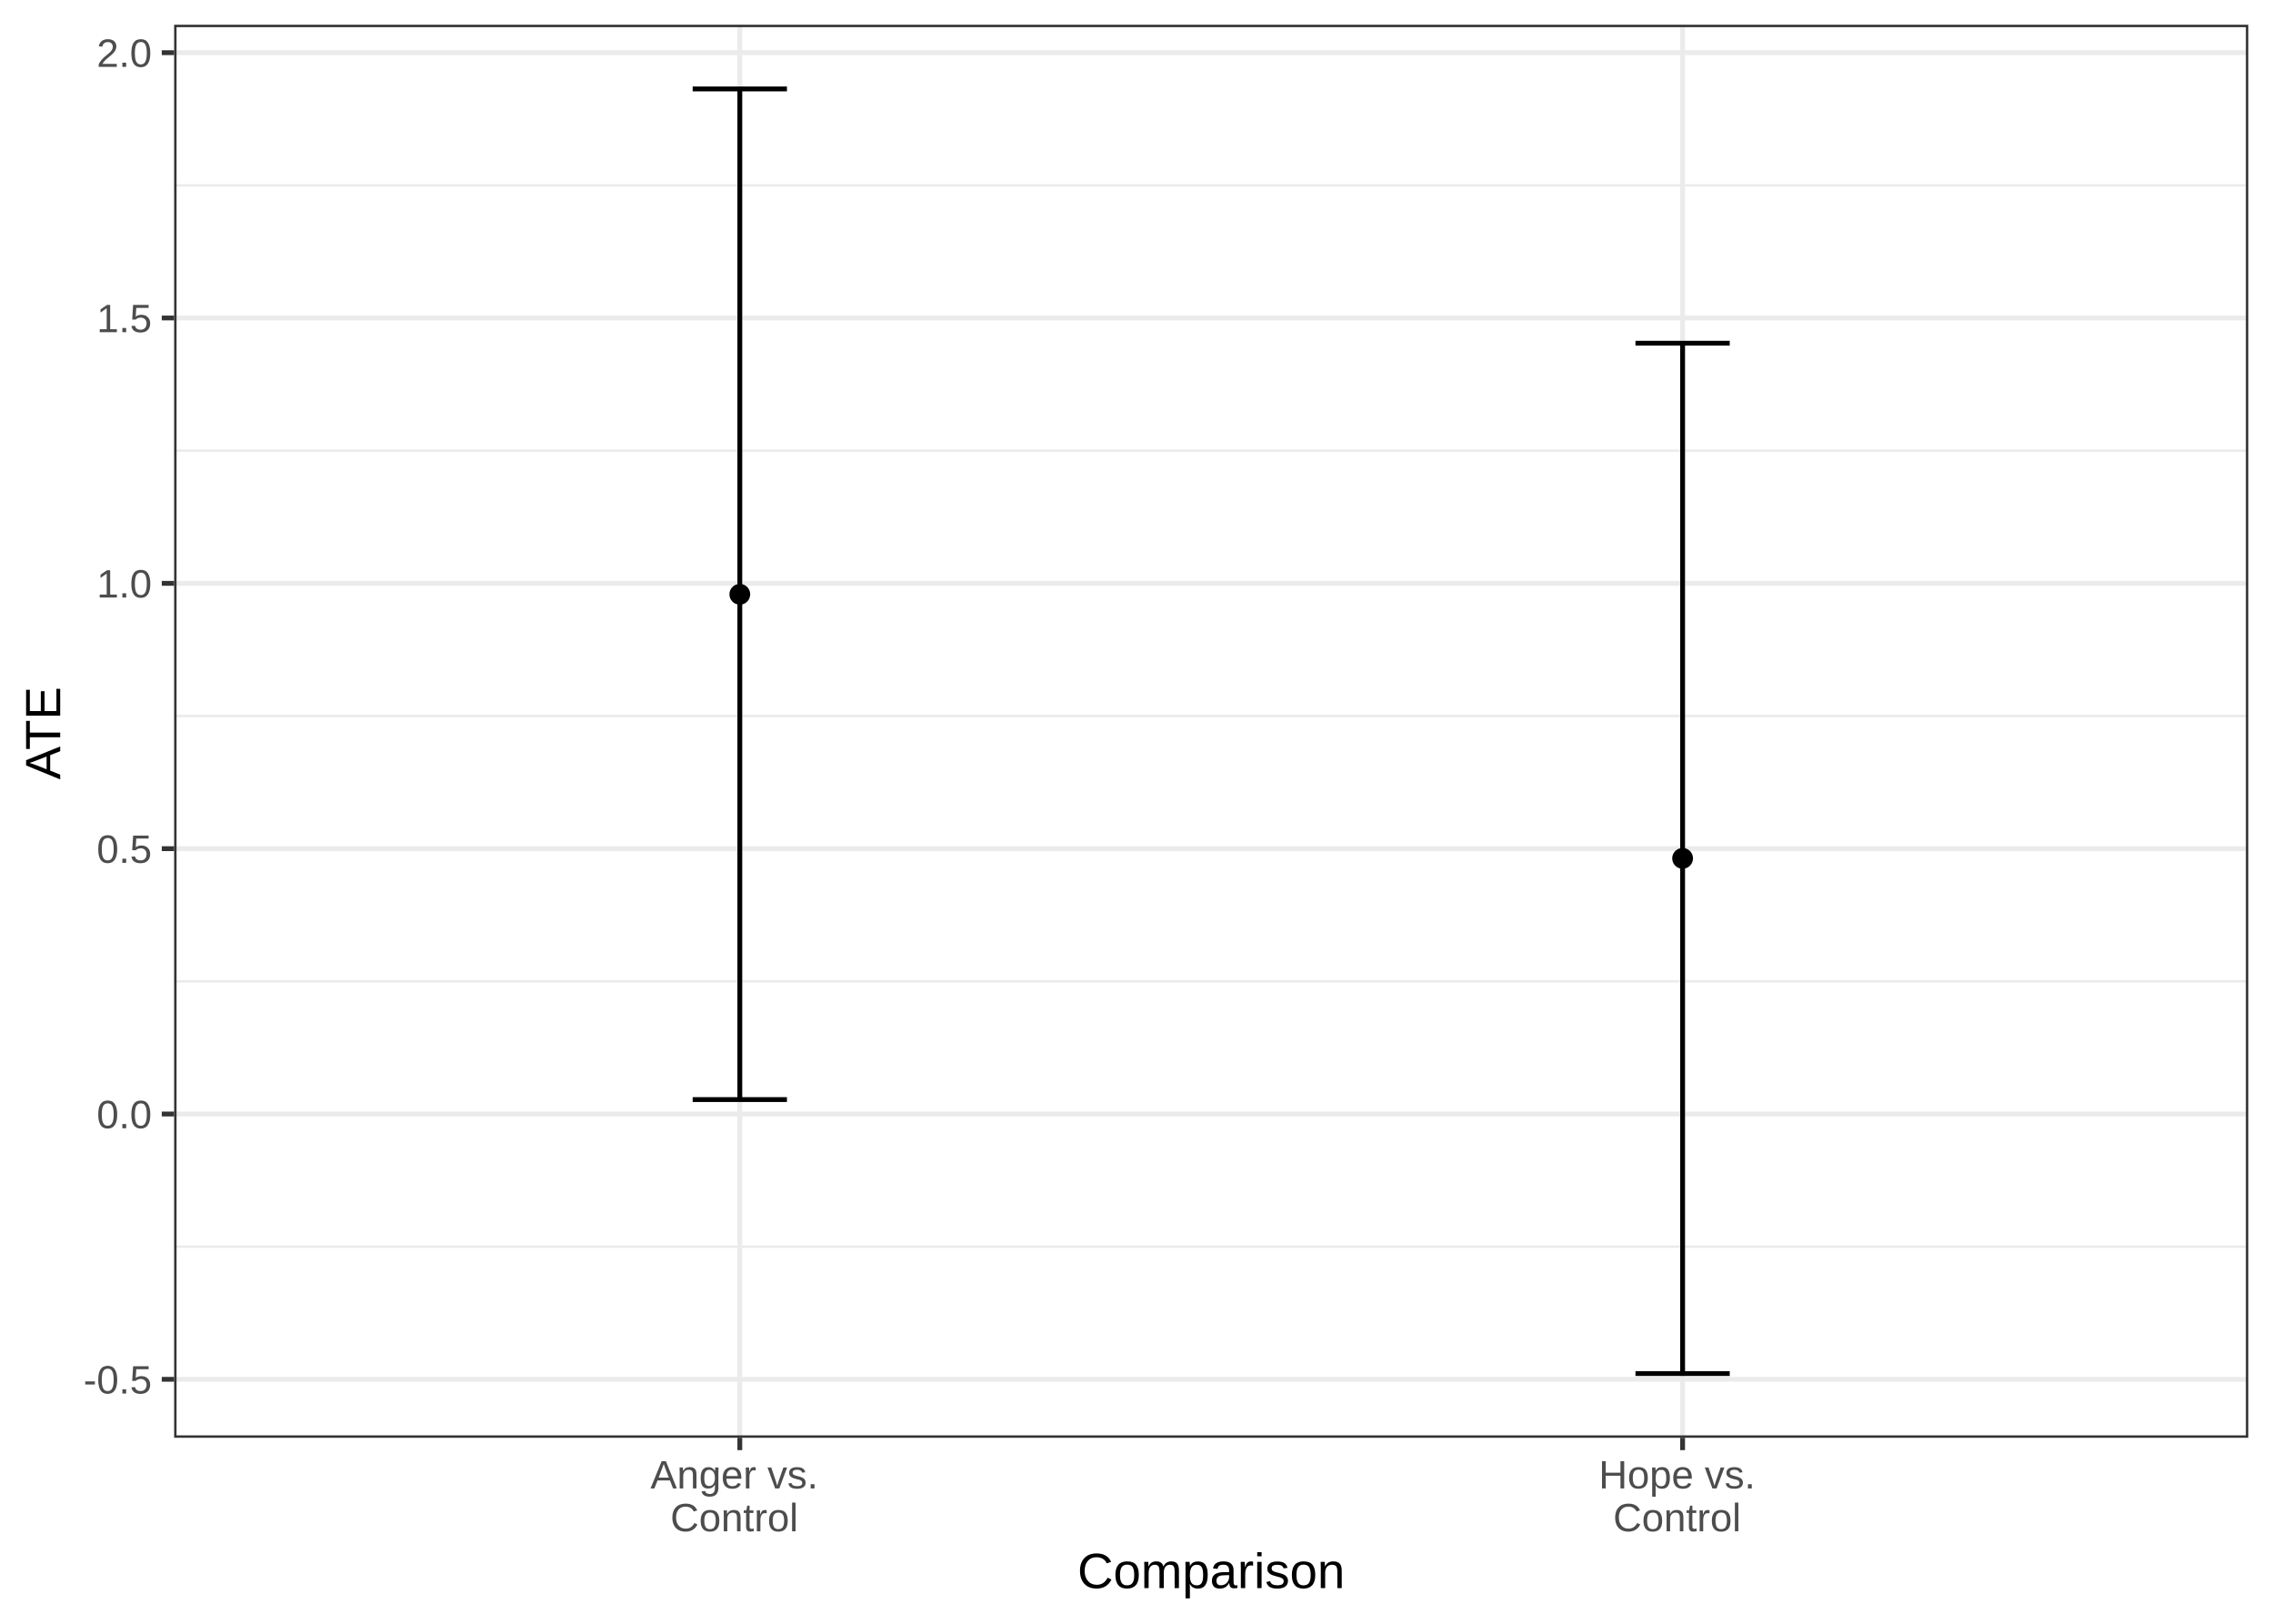
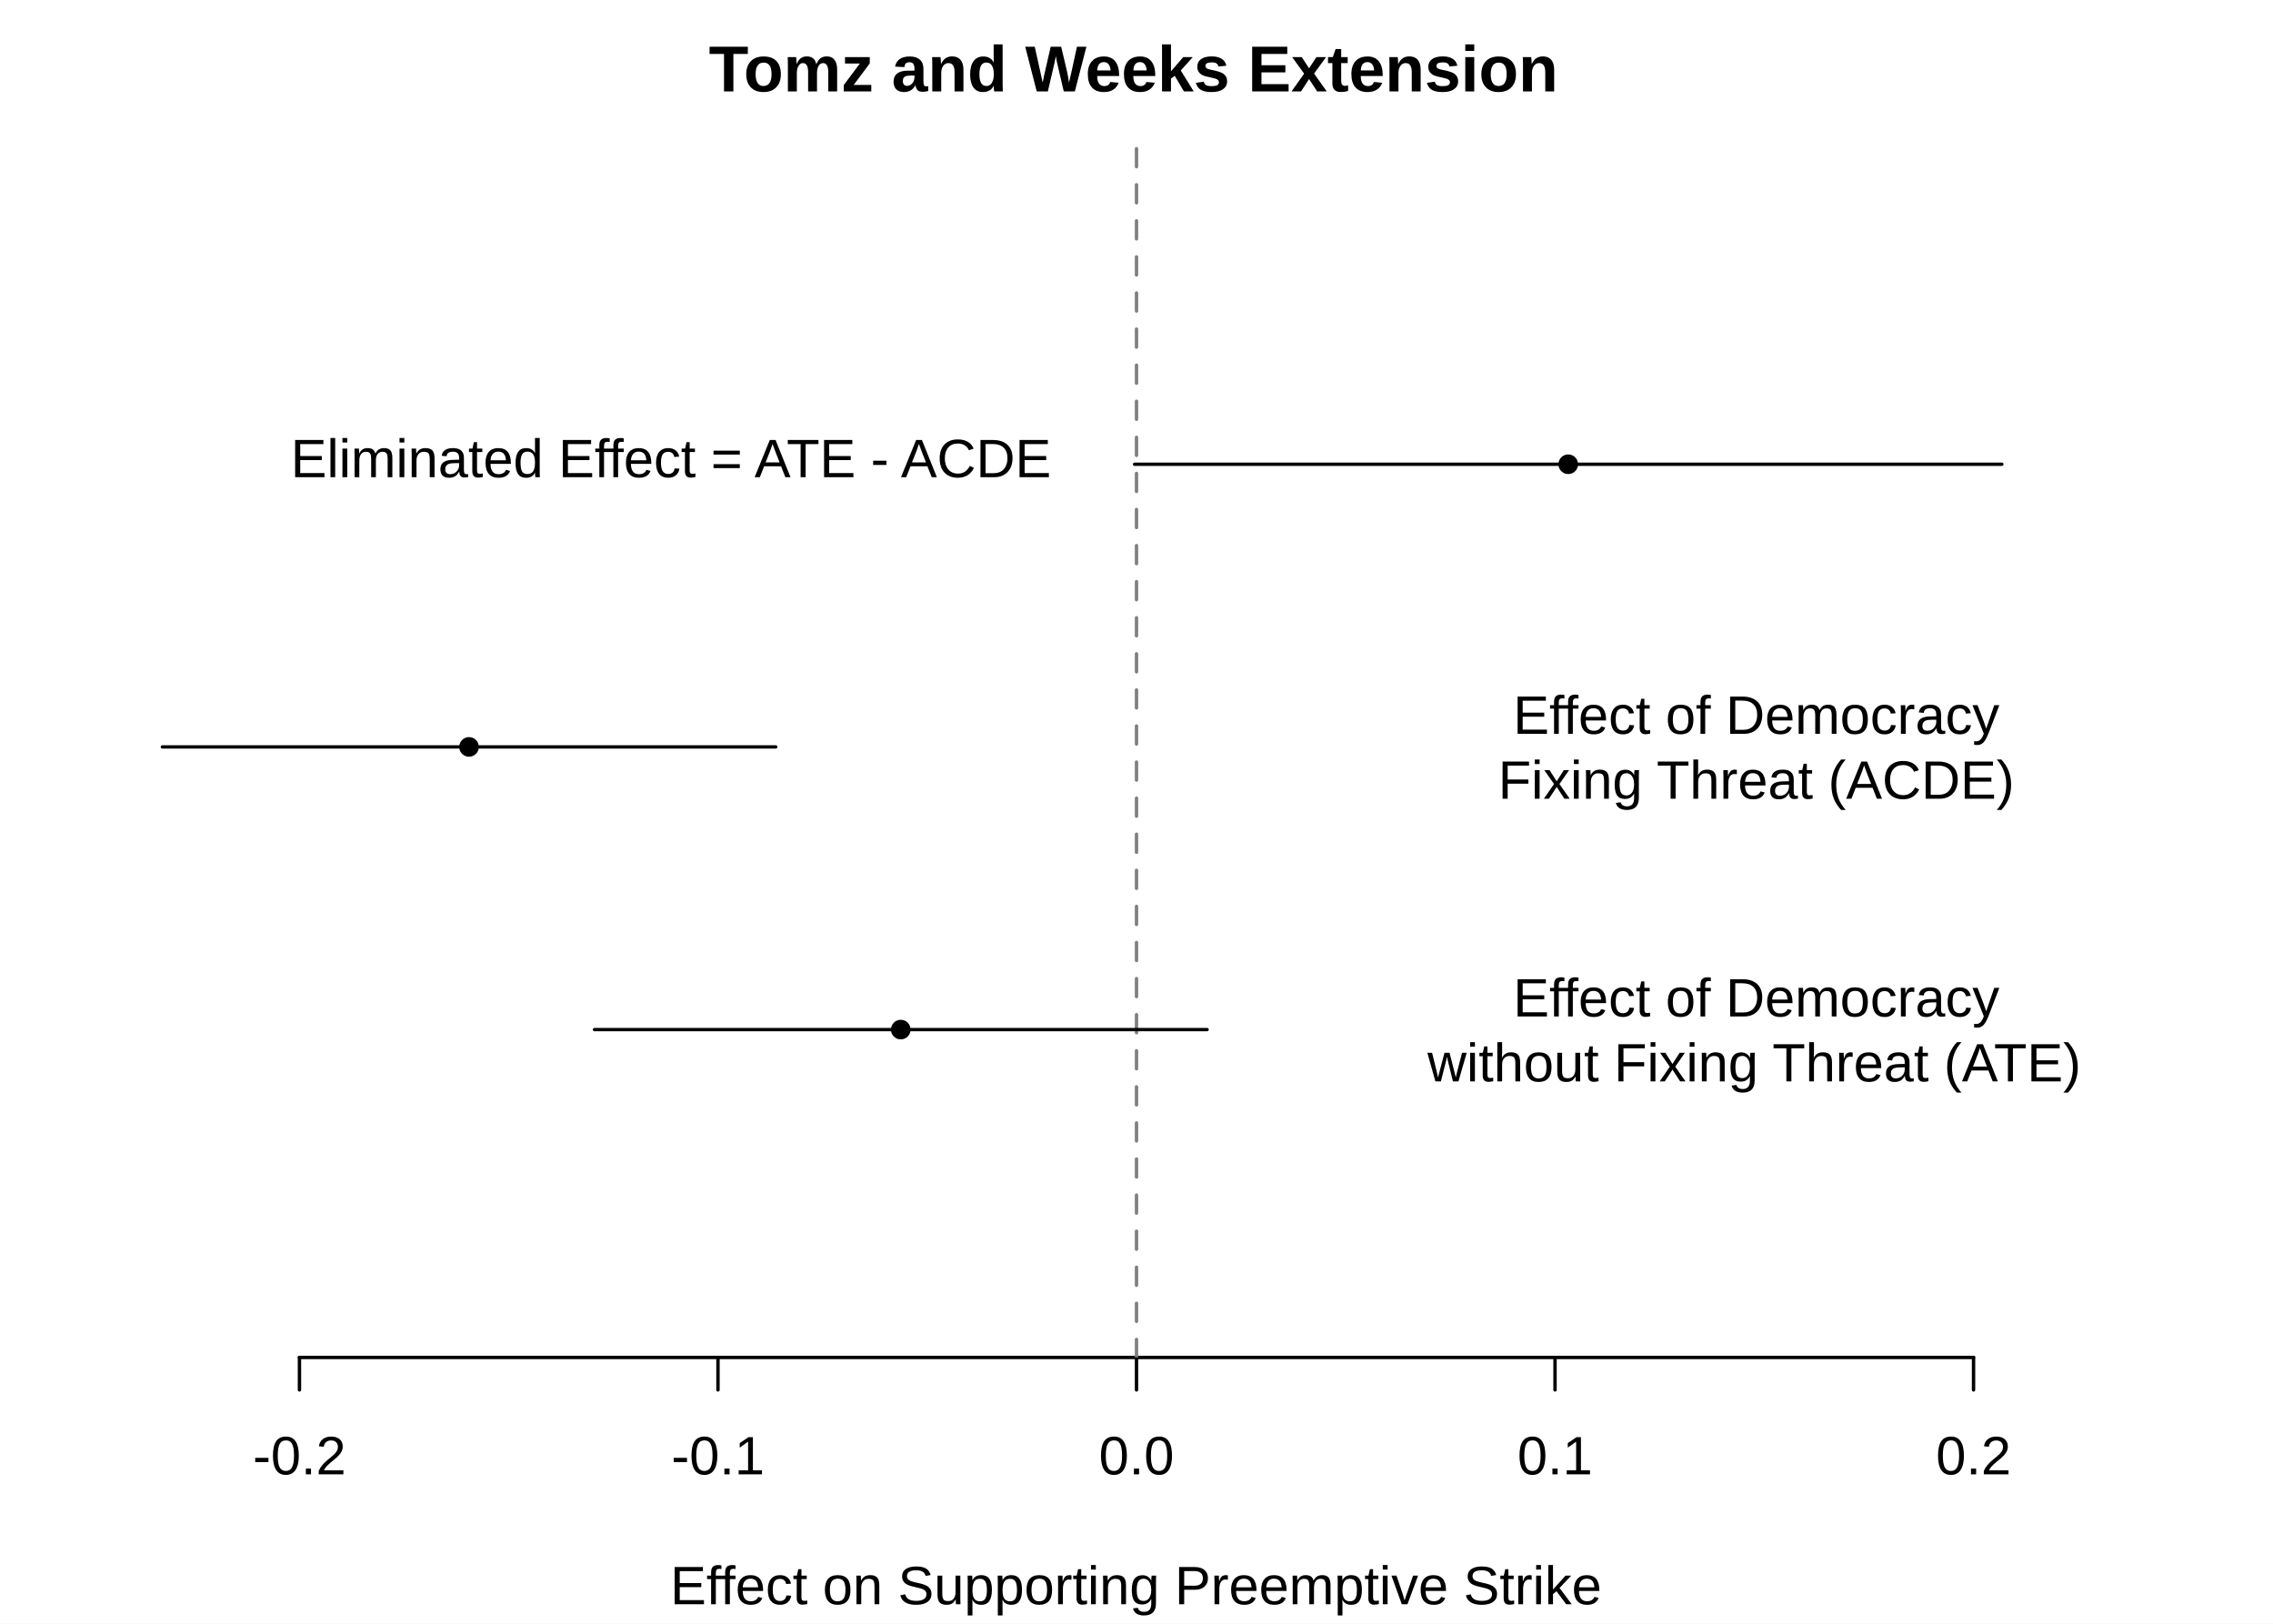
<svg xmlns="http://www.w3.org/2000/svg" viewBox="0 0 504.00 360.00">
  <defs>
    <style type="text/css">
    line, polyline, polygon, path, rect, circle {
      fill: none;
      stroke: #000000;
      stroke-linecap: round;
      stroke-linejoin: round;
      stroke-miterlimit: 10.00;
    }
  </style>
  </defs>
  <rect width="100%" height="100%" style="stroke: none; fill: #FFFFFF;" />
-   <rect x="0.00" y="0.00" width="504.00" height="360.00" style="stroke-width: 1.07; stroke: #FFFFFF; fill: #FFFFFF;" />
  <defs>
-     <clipPath id="cpMzguNjF8NDk4LjUyfDMxOC43N3w1LjQ4">
-       <rect x="38.61" y="5.48" width="459.91" height="313.29" />
+     <clipPath id="cpMS40NHw1MDIuNTZ8MzAwLjk2fDMwLjI0">
+       <rect x="1.44" y="30.24" width="501.12" height="270.72" />
    </clipPath>
  </defs>
-   <rect x="38.61" y="5.48" width="459.91" height="313.29" style="stroke-width: 1.07; stroke: none; fill: #FFFFFF;" clip-path="url(#cpMzguNjF8NDk4LjUyfDMxOC43N3w1LjQ4)" />
-   <polyline points="38.61,276.40 498.52,276.40 " style="stroke-width: 0.53; stroke: #EBEBEB; stroke-linecap: butt;" clip-path="url(#cpMzguNjF8NDk4LjUyfDMxOC43N3w1LjQ4)" />
-   <polyline points="38.61,217.57 498.52,217.57 " style="stroke-width: 0.53; stroke: #EBEBEB; stroke-linecap: butt;" clip-path="url(#cpMzguNjF8NDk4LjUyfDMxOC43N3w1LjQ4)" />
-   <polyline points="38.61,158.74 498.52,158.74 " style="stroke-width: 0.53; stroke: #EBEBEB; stroke-linecap: butt;" clip-path="url(#cpMzguNjF8NDk4LjUyfDMxOC43N3w1LjQ4)" />
-   <polyline points="38.61,99.92 498.52,99.92 " style="stroke-width: 0.53; stroke: #EBEBEB; stroke-linecap: butt;" clip-path="url(#cpMzguNjF8NDk4LjUyfDMxOC43N3w1LjQ4)" />
-   <polyline points="38.61,41.09 498.52,41.09 " style="stroke-width: 0.53; stroke: #EBEBEB; stroke-linecap: butt;" clip-path="url(#cpMzguNjF8NDk4LjUyfDMxOC43N3w1LjQ4)" />
-   <polyline points="38.61,305.81 498.52,305.81 " style="stroke-width: 1.07; stroke: #EBEBEB; stroke-linecap: butt;" clip-path="url(#cpMzguNjF8NDk4LjUyfDMxOC43N3w1LjQ4)" />
-   <polyline points="38.61,246.99 498.52,246.99 " style="stroke-width: 1.07; stroke: #EBEBEB; stroke-linecap: butt;" clip-path="url(#cpMzguNjF8NDk4LjUyfDMxOC43N3w1LjQ4)" />
-   <polyline points="38.61,188.16 498.52,188.16 " style="stroke-width: 1.07; stroke: #EBEBEB; stroke-linecap: butt;" clip-path="url(#cpMzguNjF8NDk4LjUyfDMxOC43N3w1LjQ4)" />
-   <polyline points="38.61,129.33 498.52,129.33 " style="stroke-width: 1.07; stroke: #EBEBEB; stroke-linecap: butt;" clip-path="url(#cpMzguNjF8NDk4LjUyfDMxOC43N3w1LjQ4)" />
-   <polyline points="38.61,70.50 498.52,70.50 " style="stroke-width: 1.07; stroke: #EBEBEB; stroke-linecap: butt;" clip-path="url(#cpMzguNjF8NDk4LjUyfDMxOC43N3w1LjQ4)" />
-   <polyline points="38.61,11.68 498.52,11.68 " style="stroke-width: 1.07; stroke: #EBEBEB; stroke-linecap: butt;" clip-path="url(#cpMzguNjF8NDk4LjUyfDMxOC43N3w1LjQ4)" />
-   <polyline points="164.04,318.77 164.04,5.48 " style="stroke-width: 1.07; stroke: #EBEBEB; stroke-linecap: butt;" clip-path="url(#cpMzguNjF8NDk4LjUyfDMxOC43N3w1LjQ4)" />
-   <polyline points="373.09,318.77 373.09,5.48 " style="stroke-width: 1.07; stroke: #EBEBEB; stroke-linecap: butt;" clip-path="url(#cpMzguNjF8NDk4LjUyfDMxOC43N3w1LjQ4)" />
-   <circle cx="164.04" cy="131.76" r="1.95" style="stroke-width: 0.71; fill: #000000;" clip-path="url(#cpMzguNjF8NDk4LjUyfDMxOC43N3w1LjQ4)" />
-   <circle cx="373.09" cy="190.31" r="1.95" style="stroke-width: 0.71; fill: #000000;" clip-path="url(#cpMzguNjF8NDk4LjUyfDMxOC43N3w1LjQ4)" />
-   <polyline points="153.59,19.72 174.49,19.72 " style="stroke-width: 1.07; stroke-linecap: butt;" clip-path="url(#cpMzguNjF8NDk4LjUyfDMxOC43N3w1LjQ4)" />
-   <polyline points="164.04,19.72 164.04,243.79 " style="stroke-width: 1.07; stroke-linecap: butt;" clip-path="url(#cpMzguNjF8NDk4LjUyfDMxOC43N3w1LjQ4)" />
-   <polyline points="153.59,243.79 174.49,243.79 " style="stroke-width: 1.07; stroke-linecap: butt;" clip-path="url(#cpMzguNjF8NDk4LjUyfDMxOC43N3w1LjQ4)" />
-   <polyline points="362.64,76.09 383.54,76.09 " style="stroke-width: 1.07; stroke-linecap: butt;" clip-path="url(#cpMzguNjF8NDk4LjUyfDMxOC43N3w1LjQ4)" />
-   <polyline points="373.09,76.09 373.09,304.53 " style="stroke-width: 1.07; stroke-linecap: butt;" clip-path="url(#cpMzguNjF8NDk4LjUyfDMxOC43N3w1LjQ4)" />
-   <polyline points="362.64,304.53 383.54,304.53 " style="stroke-width: 1.07; stroke-linecap: butt;" clip-path="url(#cpMzguNjF8NDk4LjUyfDMxOC43N3w1LjQ4)" />
-   <rect x="38.61" y="5.48" width="459.91" height="313.29" style="stroke-width: 1.07; stroke: #333333;" clip-path="url(#cpMzguNjF8NDk4LjUyfDMxOC43N3w1LjQ4)" />
+   <circle cx="199.73" cy="228.27" r="1.80" style="stroke-width: 0.75; fill: #000000;" clip-path="url(#cpMS40NHw1MDIuNTZ8MzAwLjk2fDMwLjI0)" />
+   <circle cx="104.00" cy="165.60" r="1.80" style="stroke-width: 0.75; fill: #000000;" clip-path="url(#cpMS40NHw1MDIuNTZ8MzAwLjk2fDMwLjI0)" />
+   <circle cx="347.73" cy="102.93" r="1.80" style="stroke-width: 0.75; fill: #000000;" clip-path="url(#cpMS40NHw1MDIuNTZ8MzAwLjk2fDMwLjI0)" />
  <defs>
    <clipPath id="cpMC4wMHw1MDQuMDB8MzYwLjAwfDAuMDA=">
      <rect x="0.00" y="0.00" width="504.00" height="360.00" />
    </clipPath>
  </defs>
+   <line x1="66.40" y1="300.96" x2="437.60" y2="300.96" style="stroke-width: 0.75;" clip-path="url(#cpMC4wMHw1MDQuMDB8MzYwLjAwfDAuMDA=)" />
+   <line x1="66.40" y1="300.96" x2="66.40" y2="308.16" style="stroke-width: 0.75;" clip-path="url(#cpMC4wMHw1MDQuMDB8MzYwLjAwfDAuMDA=)" />
+   <line x1="159.20" y1="300.96" x2="159.20" y2="308.16" style="stroke-width: 0.75;" clip-path="url(#cpMC4wMHw1MDQuMDB8MzYwLjAwfDAuMDA=)" />
+   <line x1="252.00" y1="300.96" x2="252.00" y2="308.16" style="stroke-width: 0.75;" clip-path="url(#cpMC4wMHw1MDQuMDB8MzYwLjAwfDAuMDA=)" />
+   <line x1="344.80" y1="300.96" x2="344.80" y2="308.16" style="stroke-width: 0.75;" clip-path="url(#cpMC4wMHw1MDQuMDB8MzYwLjAwfDAuMDA=)" />
+   <line x1="437.60" y1="300.96" x2="437.60" y2="308.16" style="stroke-width: 0.75;" clip-path="url(#cpMC4wMHw1MDQuMDB8MzYwLjAwfDAuMDA=)" />
  <g clip-path="url(#cpMC4wMHw1MDQuMDB8MzYwLjAwfDAuMDA=)">
-     <text x="18.51" y="308.96" style="font-size: 8.80px; fill: #4D4D4D; font-family: Arial;" textLength="15.16px" lengthAdjust="spacingAndGlyphs">-0.5</text>
+     <text x="56.06" y="326.88" style="font-size: 12.00px; font-family: Arial;" textLength="20.68px" lengthAdjust="spacingAndGlyphs">-0.2</text>
  </g>
  <g clip-path="url(#cpMC4wMHw1MDQuMDB8MzYwLjAwfDAuMDA=)">
-     <text x="21.44" y="250.14" style="font-size: 8.80px; fill: #4D4D4D; font-family: Arial;" textLength="12.23px" lengthAdjust="spacingAndGlyphs">0.0</text>
+     <text x="148.86" y="326.88" style="font-size: 12.00px; font-family: Arial;" textLength="20.68px" lengthAdjust="spacingAndGlyphs">-0.1</text>
  </g>
  <g clip-path="url(#cpMC4wMHw1MDQuMDB8MzYwLjAwfDAuMDA=)">
-     <text x="21.44" y="191.31" style="font-size: 8.80px; fill: #4D4D4D; font-family: Arial;" textLength="12.23px" lengthAdjust="spacingAndGlyphs">0.5</text>
+     <text x="243.66" y="326.88" style="font-size: 12.00px; font-family: Arial;" textLength="16.68px" lengthAdjust="spacingAndGlyphs">0.0</text>
  </g>
  <g clip-path="url(#cpMC4wMHw1MDQuMDB8MzYwLjAwfDAuMDA=)">
-     <text x="21.44" y="132.48" style="font-size: 8.80px; fill: #4D4D4D; font-family: Arial;" textLength="12.23px" lengthAdjust="spacingAndGlyphs">1.0</text>
+     <text x="336.46" y="326.88" style="font-size: 12.00px; font-family: Arial;" textLength="16.68px" lengthAdjust="spacingAndGlyphs">0.1</text>
  </g>
  <g clip-path="url(#cpMC4wMHw1MDQuMDB8MzYwLjAwfDAuMDA=)">
-     <text x="21.44" y="73.65" style="font-size: 8.80px; fill: #4D4D4D; font-family: Arial;" textLength="12.23px" lengthAdjust="spacingAndGlyphs">1.5</text>
+     <text x="429.26" y="326.88" style="font-size: 12.00px; font-family: Arial;" textLength="16.68px" lengthAdjust="spacingAndGlyphs">0.2</text>
  </g>
  <g clip-path="url(#cpMC4wMHw1MDQuMDB8MzYwLjAwfDAuMDA=)">
-     <text x="21.44" y="14.83" style="font-size: 8.80px; fill: #4D4D4D; font-family: Arial;" textLength="12.23px" lengthAdjust="spacingAndGlyphs">2.0</text>
-   </g>
-   <polyline points="35.87,305.81 38.61,305.81 " style="stroke-width: 1.07; stroke: #333333; stroke-linecap: butt;" clip-path="url(#cpMC4wMHw1MDQuMDB8MzYwLjAwfDAuMDA=)" />
-   <polyline points="35.87,246.99 38.61,246.99 " style="stroke-width: 1.07; stroke: #333333; stroke-linecap: butt;" clip-path="url(#cpMC4wMHw1MDQuMDB8MzYwLjAwfDAuMDA=)" />
-   <polyline points="35.87,188.16 38.61,188.16 " style="stroke-width: 1.07; stroke: #333333; stroke-linecap: butt;" clip-path="url(#cpMC4wMHw1MDQuMDB8MzYwLjAwfDAuMDA=)" />
-   <polyline points="35.87,129.33 38.61,129.33 " style="stroke-width: 1.07; stroke: #333333; stroke-linecap: butt;" clip-path="url(#cpMC4wMHw1MDQuMDB8MzYwLjAwfDAuMDA=)" />
-   <polyline points="35.87,70.50 38.61,70.50 " style="stroke-width: 1.07; stroke: #333333; stroke-linecap: butt;" clip-path="url(#cpMC4wMHw1MDQuMDB8MzYwLjAwfDAuMDA=)" />
-   <polyline points="35.87,11.68 38.61,11.68 " style="stroke-width: 1.07; stroke: #333333; stroke-linecap: butt;" clip-path="url(#cpMC4wMHw1MDQuMDB8MzYwLjAwfDAuMDA=)" />
-   <polyline points="164.04,321.51 164.04,318.77 " style="stroke-width: 1.07; stroke: #333333; stroke-linecap: butt;" clip-path="url(#cpMC4wMHw1MDQuMDB8MzYwLjAwfDAuMDA=)" />
-   <polyline points="373.09,321.51 373.09,318.77 " style="stroke-width: 1.07; stroke: #333333; stroke-linecap: butt;" clip-path="url(#cpMC4wMHw1MDQuMDB8MzYwLjAwfDAuMDA=)" />
-   <g clip-path="url(#cpMC4wMHw1MDQuMDB8MzYwLjAwfDAuMDA=)">
-     <text x="144.23" y="330.00" style="font-size: 8.80px; fill: #4D4D4D; font-family: Arial;" textLength="39.62px" lengthAdjust="spacingAndGlyphs">Anger vs. </text>
+     <text x="157.18" y="20.27" style="font-size: 14.40px; font-weight: bold; font-family: Arial;" textLength="189.64px" lengthAdjust="spacingAndGlyphs">Tomz and Weeks Extension</text>
  </g>
  <g clip-path="url(#cpMC4wMHw1MDQuMDB8MzYwLjAwfDAuMDA=)">
-     <text x="148.63" y="339.51" style="font-size: 8.80px; fill: #4D4D4D; font-family: Arial;" textLength="30.81px" lengthAdjust="spacingAndGlyphs"> Control</text>
+     <text x="148.61" y="355.68" style="font-size: 12.00px; font-family: Arial;" textLength="206.77px" lengthAdjust="spacingAndGlyphs">Effect on Supporting Preemptive Strike</text>
  </g>
-   <g clip-path="url(#cpMC4wMHw1MDQuMDB8MzYwLjAwfDAuMDA=)">
-     <text x="354.50" y="330.00" style="font-size: 8.80px; fill: #4D4D4D; font-family: Arial;" textLength="37.17px" lengthAdjust="spacingAndGlyphs">Hope vs. </text>
+   <defs>
+     <clipPath id="cpMS40NHw1MDIuNTZ8MzAwLjk2fDMwLjI0">
+       <rect x="1.44" y="30.24" width="501.12" height="270.72" />
+     </clipPath>
+   </defs>
+   <line x1="252.00" y1="300.96" x2="252.00" y2="30.24" style="stroke-width: 0.75; stroke: #7F7F7F; stroke-dasharray: 4.00,4.00;" clip-path="url(#cpMS40NHw1MDIuNTZ8MzAwLjk2fDMwLjI0)" />
+   <g clip-path="url(#cpMS40NHw1MDIuNTZ8MzAwLjk2fDMwLjI0)">
+     <text x="64.46" y="105.80" style="font-size: 12.00px; font-family: Arial;" textLength="171.06px" lengthAdjust="spacingAndGlyphs">Eliminated Effect = ATE - ACDE</text>
  </g>
-   <g clip-path="url(#cpMC4wMHw1MDQuMDB8MzYwLjAwfDAuMDA=)">
-     <text x="357.68" y="339.51" style="font-size: 8.80px; fill: #4D4D4D; font-family: Arial;" textLength="30.81px" lengthAdjust="spacingAndGlyphs"> Control</text>
+   <g clip-path="url(#cpMS40NHw1MDIuNTZ8MzAwLjk2fDMwLjI0)">
+     <text x="335.52" y="162.69" style="font-size: 12.00px; font-family: Arial;" textLength="111.37px" lengthAdjust="spacingAndGlyphs">Effect of Democracy </text>
  </g>
-   <g clip-path="url(#cpMC4wMHw1MDQuMDB8MzYwLjAwfDAuMDA=)">
-     <text x="238.91" y="352.10" style="font-size: 11.00px; font-family: Arial;" textLength="59.30px" lengthAdjust="spacingAndGlyphs">Comparison</text>
+   <g clip-path="url(#cpMS40NHw1MDIuNTZ8MzAwLjk2fDMwLjI0)">
+     <text x="332.19" y="177.09" style="font-size: 12.00px; font-family: Arial;" textLength="118.03px" lengthAdjust="spacingAndGlyphs"> Fixing Threat (ACDE)</text>
  </g>
-   <g clip-path="url(#cpMC4wMHw1MDQuMDB8MzYwLjAwfDAuMDA=)">
-     <text transform="translate(13.35,172.82) rotate(-90)" style="font-size: 11.00px; font-family: Arial;" textLength="21.39px" lengthAdjust="spacingAndGlyphs">ATE</text>
+   <g clip-path="url(#cpMS40NHw1MDIuNTZ8MzAwLjk2fDMwLjI0)">
+     <text x="335.52" y="225.36" style="font-size: 12.00px; font-family: Arial;" textLength="111.37px" lengthAdjust="spacingAndGlyphs">Effect of Democracy </text>
  </g>
+   <g clip-path="url(#cpMS40NHw1MDIuNTZ8MzAwLjk2fDMwLjI0)">
+     <text x="316.51" y="239.76" style="font-size: 12.00px; font-family: Arial;" textLength="149.38px" lengthAdjust="spacingAndGlyphs"> without Fixing Threat (ATE)</text>
+   </g>
+   <polyline points="36.01,165.60 172.00,165.60 " style="stroke-width: 0.75;" clip-path="url(#cpMS40NHw1MDIuNTZ8MzAwLjk2fDMwLjI0)" />
+   <polyline points="251.58,102.93 443.88,102.93 " style="stroke-width: 0.75;" clip-path="url(#cpMS40NHw1MDIuNTZ8MzAwLjk2fDMwLjI0)" />
+   <polyline points="131.82,228.27 267.65,228.27 " style="stroke-width: 0.75;" clip-path="url(#cpMS40NHw1MDIuNTZ8MzAwLjk2fDMwLjI0)" />
</svg>
